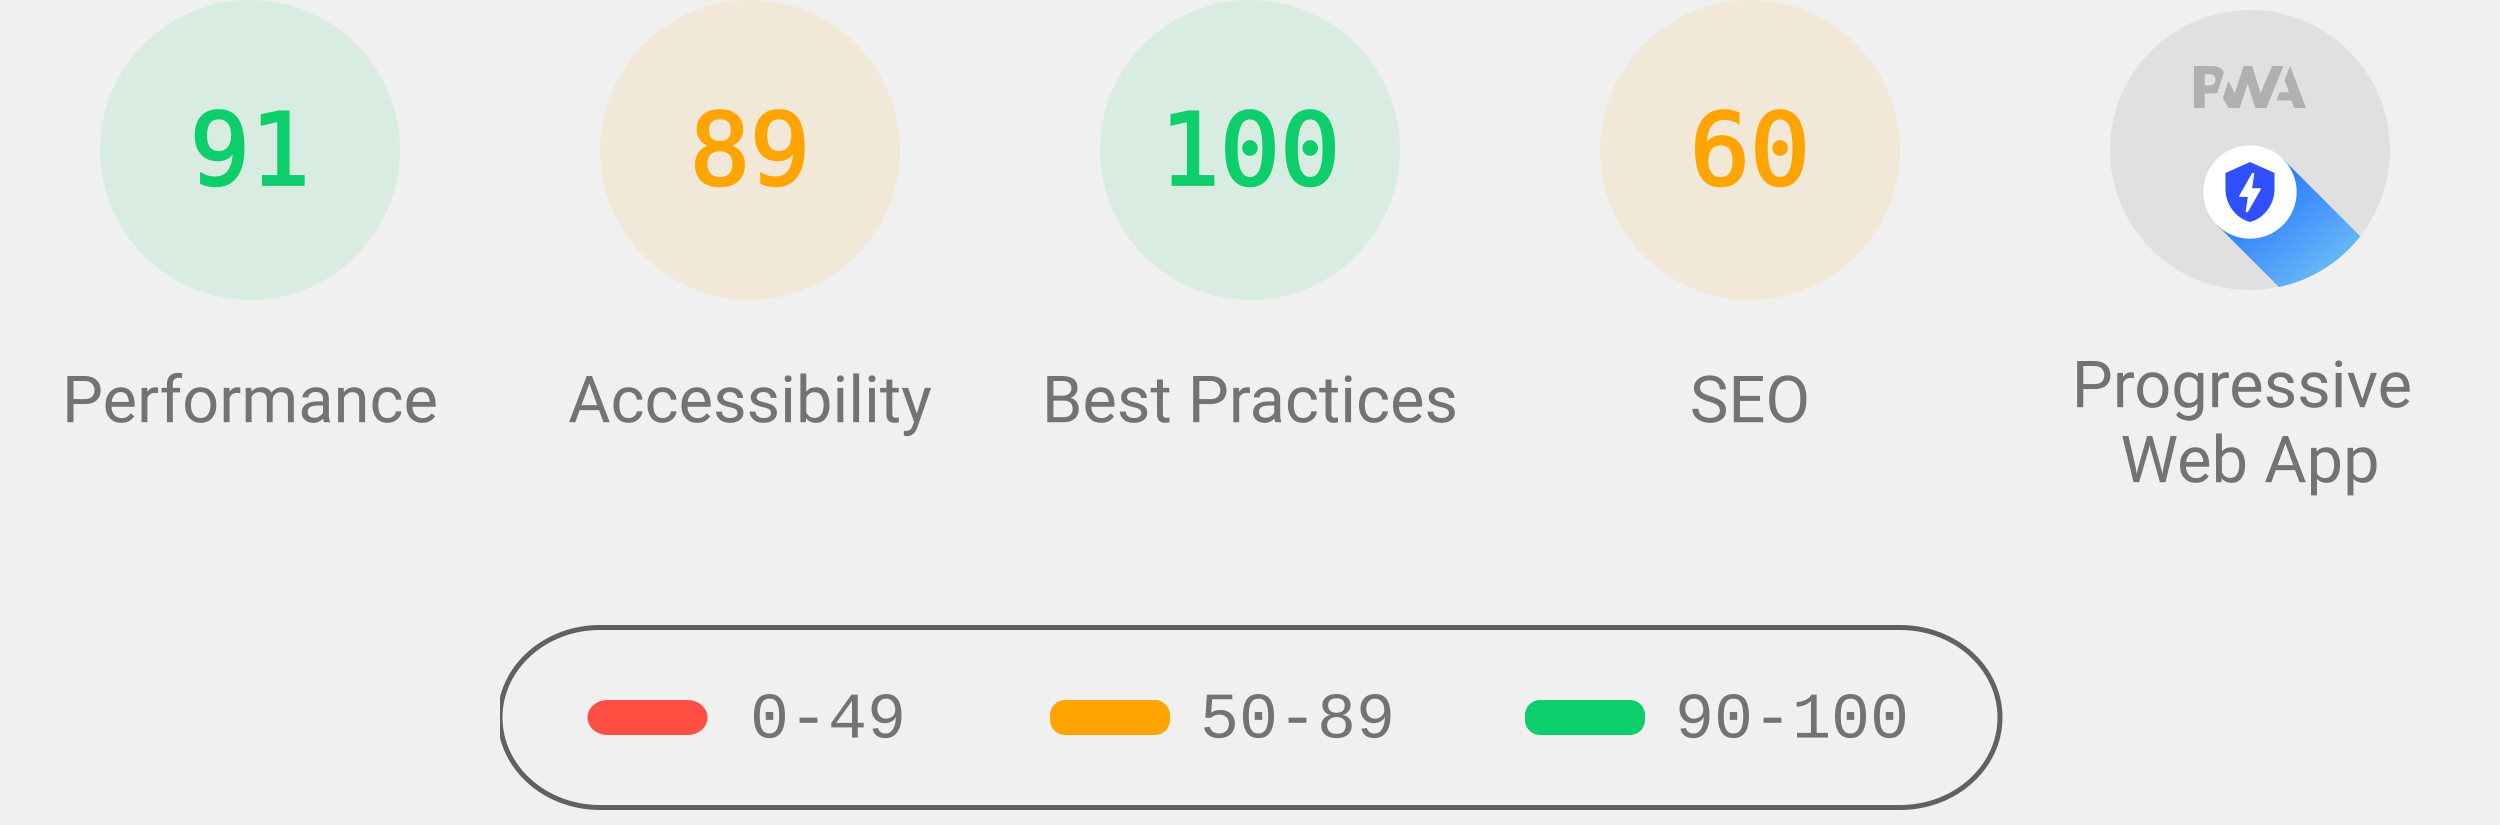
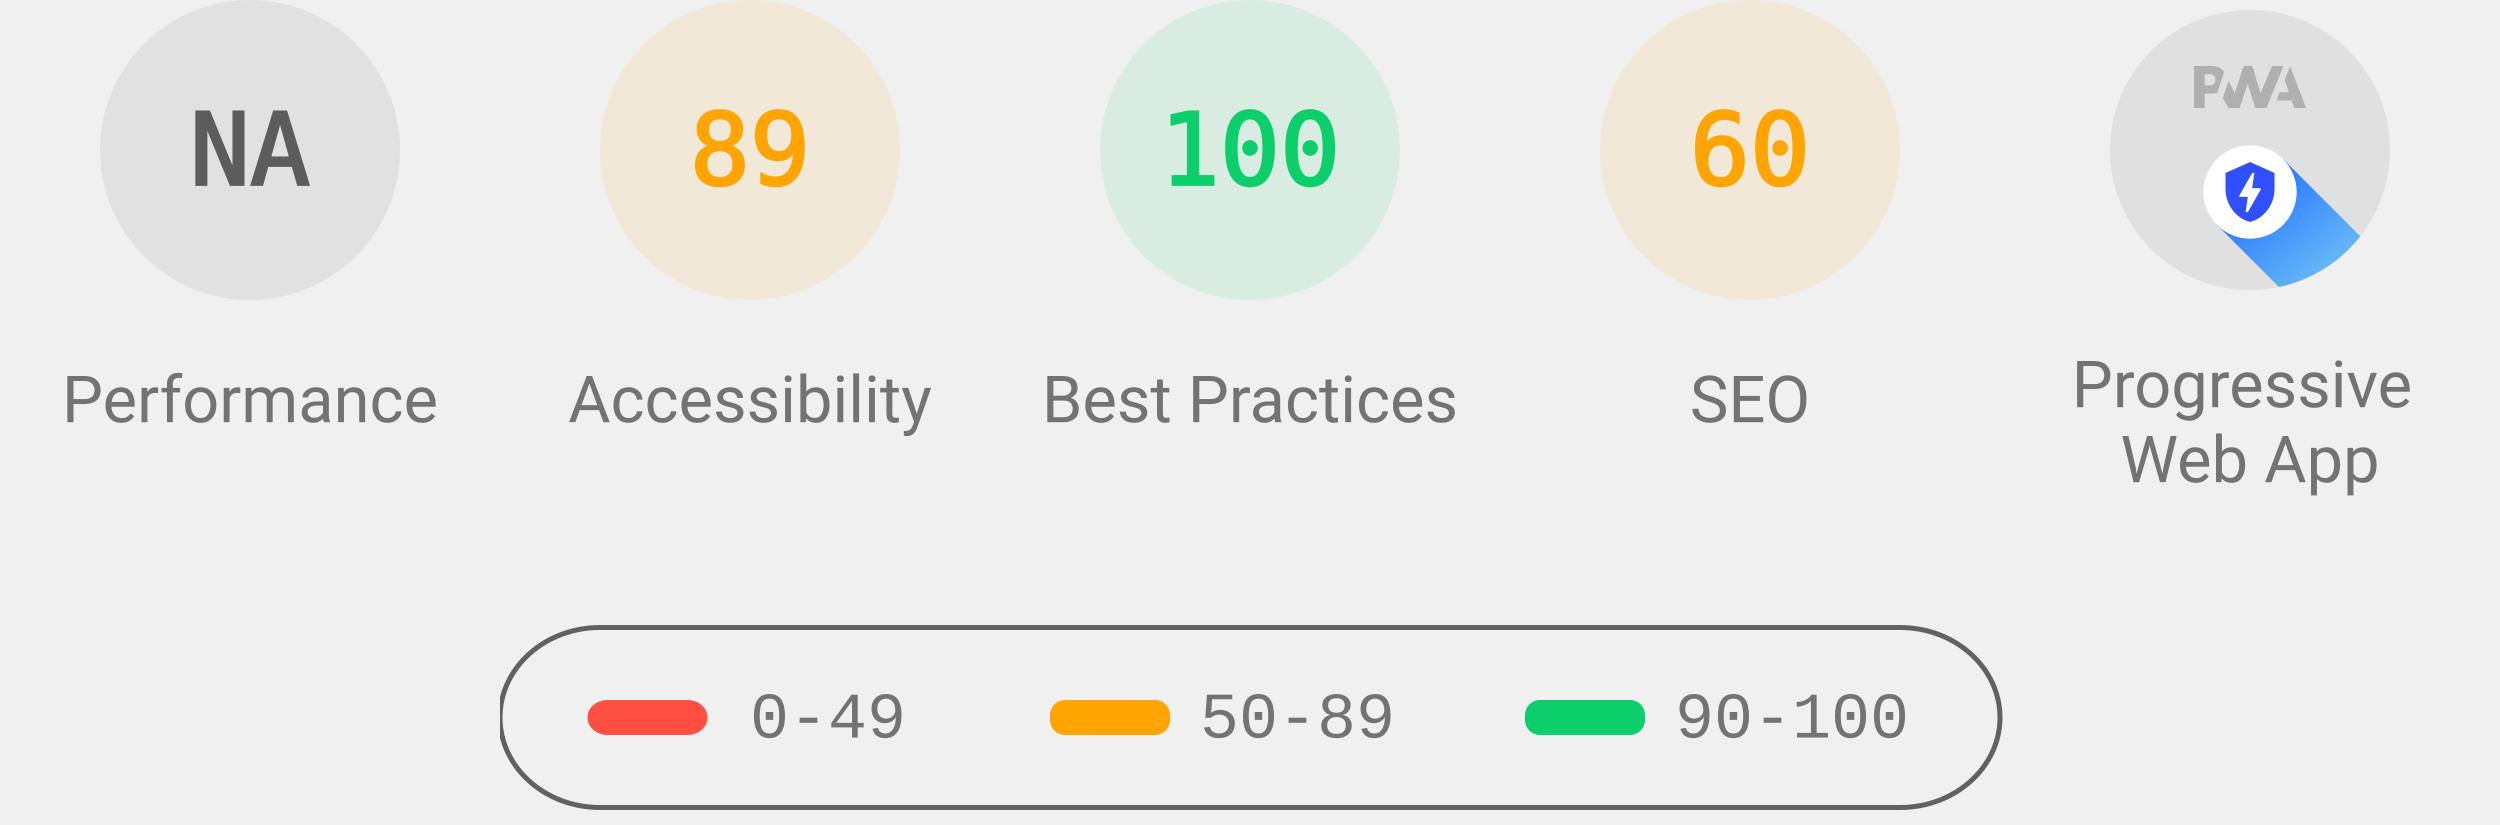
<svg xmlns="http://www.w3.org/2000/svg" class="theme--agnostic" fill="none" width="1000" height="330">
  <style>
			.gauge-base {
				opacity: 0.1
			}

			.gauge-arc {
				fill: none;
				animation-delay: 250ms;
				stroke-linecap: round;
				transform: rotate(-90deg);
				transform-origin: 100px 60px;
				animation: load-gauge 1s ease forwards
			}

			.guage-text {
				font-size: 40px;
				font-family: monospace;
				text-align: center
			}

			.guage-red {
				color: #ff4e42;
				fill: #ff4e42;
				stroke: #ff4e42
			}
			.guage-orange {
				color: #ffa400;
				fill: #ffa400;
				stroke: #ffa400
			}
			.guage-green {
				color: #0cce6b;
				fill: #0cce6b;
				stroke: #0cce6b
			}
			.theme--agnostic .guage-undefined {
				color: #5c5c5c;
				fill: #5c5c5c;
				stroke: #5c5c5c
			}
			.theme--light .guage-undefined {
				color: #1e1e1e;
				fill: #1e1e1e;
				stroke: #1e1e1e
			}
			.theme--dark .guage-undefined {
				color: #f5f5f5;
				fill: #f5f5f5;
				stroke: #f5f5f5
			}

			.guage-title {
				stroke: none;
				font-size: 26px;
				line-height: 26px;
				font-family: Roboto, Halvetica, Arial, sans-serif
			}
			.metric.guage-title {
				font-family: 'Courier New', Courier, monospace
			}
			.theme--agnostic .guage-title {
				color: #737373;
				fill: #737373
			}
			.theme--light .guage-title {
				color: #212121;
				fill: #212121
			}
			.theme--dark .guage-title {
				color: #f5f5f5;
				fill: #f5f5f5
			}

			@keyframes load-gauge {
				from {
					stroke-dasharray: 0 352.858
				}
			}
			.lh-gauge--pwa__disc {
				fill: #e0e0e0
			}
			.lh-gauge--pwa__logo {
				position: relative;
				fill: #b0b0b0
			}
			.lh-gauge--pwa__invisible {
				display: none
			}
			.lh-gauge--pwa__visible {
				display: inline
			}
			.guage-invisible {
				display: none
			}
			.lh-gauge--pwa__logo--primary-color {
				fill: #304ffe
			}
			.theme--agnostic .lh-gauge--pwa__logo--secondary-color {
				fill: #787878
			}
			.theme--light .lh-gauge--pwa__logo--secondary-color {
				fill: #3d3d3d
			}
			.theme--dark .lh-gauge--pwa__logo--secondary-color {
				fill: #d8b6b6
			}
			.theme--light #svg_2 {
				stroke: #00000022
			}
			.theme--agnostic #svg_2 {
				stroke: #616161
			}
			.theme--light #svg_2 {
				stroke: #00000022
			}
			.theme--dark #svg_2 {
				stroke: #f5f5f566
			}
		</style>
-   <svg class="guage-div guage-perf guage-green" viewBox="0 0 200 200" width="200" height="200" x="0" y="0">
-     <circle class="gauge-base" r="56" cx="100" cy="60" stroke-width="8" />
-     <circle class="gauge-arc guage-arc-1" r="56" cx="100" cy="60" stroke-width="8" style="stroke-dasharray: 320.191, 351.858;" />
-     <text class="guage-text" x="100px" y="60px" alignment-baseline="central" dominant-baseline="central" text-anchor="middle">91</text>
+   <svg class="guage-div guage-perf guage-undefined" viewBox="0 0 200 200" width="200" height="200" x="0" y="0">
+     <circle class="gauge-base" r="56" cx="100" cy="60" stroke-width="8" />
+     <circle class="gauge-arc guage-arc-1" r="56" cx="100" cy="60" stroke-width="8" style="stroke-dasharray: 351.858, 351.858;" />
+     <text class="guage-text" x="100px" y="60px" alignment-baseline="central" dominant-baseline="central" text-anchor="middle">NA</text>
    <text class="guage-title" x="100px" y="160px" alignment-baseline="central" dominant-baseline="central" text-anchor="middle">Performance</text>
  </svg>,<svg class="guage-div guage-perf guage-orange" viewBox="0 0 200 200" width="200" height="200" x="200" y="0">
    <circle class="gauge-base" r="56" cx="100" cy="60" stroke-width="8" />
    <circle class="gauge-arc guage-arc-1" r="56" cx="100" cy="60" stroke-width="8" style="stroke-dasharray: 313.154, 351.858;" />
    <text class="guage-text" x="100px" y="60px" alignment-baseline="central" dominant-baseline="central" text-anchor="middle">89</text>
    <text class="guage-title" x="100px" y="160px" alignment-baseline="central" dominant-baseline="central" text-anchor="middle">Accessibility</text>
  </svg>,<svg class="guage-div guage-perf guage-green" viewBox="0 0 200 200" width="200" height="200" x="400" y="0">
    <circle class="gauge-base" r="56" cx="100" cy="60" stroke-width="8" />
    <circle class="gauge-arc guage-arc-1" r="56" cx="100" cy="60" stroke-width="8" style="stroke-dasharray: 351.858, 351.858;" />
    <text class="guage-text" x="100px" y="60px" alignment-baseline="central" dominant-baseline="central" text-anchor="middle">100</text>
    <text class="guage-title" x="100px" y="160px" alignment-baseline="central" dominant-baseline="central" text-anchor="middle">Best Practices</text>
  </svg>,<svg class="guage-div guage-perf guage-orange" viewBox="0 0 200 200" width="200" height="200" x="600" y="0">
    <circle class="gauge-base" r="56" cx="100" cy="60" stroke-width="8" />
    <circle class="gauge-arc guage-arc-1" r="56" cx="100" cy="60" stroke-width="8" style="stroke-dasharray: 211.115, 351.858;" />
    <text class="guage-text" x="100px" y="60px" alignment-baseline="central" dominant-baseline="central" text-anchor="middle">60</text>
    <text class="guage-title" x="100px" y="160px" alignment-baseline="central" dominant-baseline="central" text-anchor="middle">SEO</text>
  </svg>,<svg class="guage-div guage-pwa" viewBox="0 0 200 200" width="200" height="200" x="800" y="0">
    <svg viewBox="0 0 60 60" width="112" height="112" x="44" y="4">
      <defs>
        <linearGradient id="lh-gauge--pwa__check-circle__gradient-0" x1="50%" y1="0%" x2="50%" y2="100%">
          <stop stop-color="#00C852" offset="0%" />
          <stop stop-color="#009688" offset="100%" />
        </linearGradient>
        <linearGradient id="lh-gauge--pwa__installable__shadow-gradient-0" x1="76.056%" x2="24.111%" y1="82.995%" y2="24.735%">
          <stop stop-color="#A5D6A7" offset="0%" />
          <stop stop-color="#80CBC4" offset="100%" />
        </linearGradient>
        <linearGradient id="lh-gauge--pwa__fast-reliable__shadow-gradient-0" x1="76.056%" y1="82.995%" x2="25.678%" y2="26.493%">
          <stop stop-color="#64B5F6" offset="0%" />
          <stop stop-color="#2979FF" offset="100%" />
        </linearGradient>
        <g id="lh-gauge--pwa__fast-reliable-badge-0">
          <circle fill="#FFFFFF" cx="10" cy="10" r="10" />
          <path fill="#304FFE" d="M10 3.58l5.25 2.34v3.5c0 3.23-2.24 6.26-5.25 7-3.01-.74-5.25-3.77-5.25-7v-3.5L10 3.58zm-.47 10.74l2.76-4.83.03-.07c.04-.08 0-.24-.22-.24h-1.64l.47-3.26h-.47l-2.7 4.77c-.02.01.05-.1-.04.05-.09.16-.1.31.18.31h1.63l-.47 3.27h.47z" />
        </g>
        <g id="lh-gauge--pwa__installable-badge-0">
          <circle fill="#FFFFFF" cx="10" cy="10" r="10" />
          <path fill="#009688" d="M10 4.167A5.835 5.835 0 0 0 4.167 10 5.835 5.835 0 0 0 10 15.833 5.835 5.835 0 0 0 15.833 10 5.835 5.835 0 0 0 10 4.167zm2.917 6.416h-2.334v2.334H9.417v-2.334H7.083V9.417h2.334V7.083h1.166v2.334h2.334v1.166z" />
        </g>
      </defs>
      <g stroke="none" fill-rule="nonzero">
        <circle class="lh-gauge--pwa__disc" cx="30" cy="30" r="30" />
        <g class="lh-gauge--pwa__logo">
          <path d="M35.66 19.39l.7-1.75h2L37.4 15 38.6 12l3.4 9h-2.51l-.58-1.61z" />
          <path d="M33.52 21l3.65-9h-2.42l-2.5 5.82L30.5 12h-1.86l-1.9 5.82-1.35-2.65-1.21 3.72L25.4 21h2.38l1.72-5.2 1.64 5.2z" />
          <path fill-rule="nonzero" d="M20.3 17.91h1.48c.45 0 .85-.05 1.2-.15l.39-1.18 1.07-3.3a2.64 2.64 0 0 0-.28-.37c-.55-.6-1.36-.91-2.42-.91H18v9h2.3V17.9zm1.96-3.84c.22.22.33.5.33.87 0 .36-.1.65-.29.87-.2.23-.59.35-1.15.35h-.86v-2.41h.87c.52 0 .89.1 1.1.32z" />
        </g>
        <rect class="lh-gauge--pwa__component lh-gauge--pwa__na-line lh-gauge--pwa__invisible" fill="#FFFFFF" x="20" y="32" width="20" height="4" rx="2" />
        <g class="lh-gauge--pwa__component lh-gauge--pwa__fast-reliable-badge lh-gauge--pwa__visible" transform="translate(20, 29)">
          <path fill="url(#lh-gauge--pwa__fast-reliable__shadow-gradient-0)" d="M33.63 19.49A30 30 0 0 1 16.2 30.36L3 17.14 17.14 3l16.49 16.49z" />
          <use href="#lh-gauge--pwa__fast-reliable-badge-0" />
        </g>
        <g class="lh-gauge--pwa__component lh-gauge--pwa__installable-badge lh-gauge--pwa__invisible" transform="translate(20, 29)">
          <path fill="url(#lh-gauge--pwa__installable__shadow-gradient-0)" d="M33.629 19.487c-4.272 5.453-10.391 9.39-17.415 10.869L3 17.142 17.142 3 33.63 19.487z" />
          <use href="#lh-gauge--pwa__installable-badge-0" />
        </g>
        <g class="lh-gauge--pwa__component lh-gauge--pwa__fast-reliable-installable-badges lh-gauge--pwa__invisible">
          <g transform="translate(8, 29)">
            <path fill="url(#lh-gauge--pwa__fast-reliable__shadow-gradient-0)" d="M16.321 30.463L3 17.143 17.142 3l22.365 22.365A29.864 29.864 0 0 1 22 31c-1.942 0-3.84-.184-5.679-.537z" />
            <use href="#lh-gauge--pwa__fast-reliable-badge-0" />
          </g>
          <g transform="translate(32, 29)">
            <path fill="url(#lh-gauge--pwa__installable__shadow-gradient-0)" d="M25.982 11.84a30.107 30.107 0 0 1-13.08 15.203L3 17.143 17.142 3l8.84 8.84z" />
            <use href="#lh-gauge--pwa__installable-badge-0" />
          </g>
        </g>
        <g class="lh-gauge--pwa__component lh-gauge--pwa__check-circle lh-gauge--pwa__invisible" transform="translate(18, 28)">
          <circle fill="#FFFFFF" cx="12" cy="12" r="12" />
          <path fill="url(#lh-gauge--pwa__check-circle__gradient-0)" d="M12 2a10 10 0 1 0 0 20 10 10 0 0 0 0-20zm-2 15l-5-5 1.41-1.41L10 14.17l7.59-7.59L19 8l-9 9z" />
        </g>
      </g>
    </svg>
    <text class="guage-title" y="160px" alignment-baseline="central" dominant-baseline="central" text-anchor="middle">
      <tspan x="100px" dy="-6px">Progressive</tspan>
      <tspan x="100px" dy="30px">Web App</tspan>
    </text>
  </svg>
  <svg width="604" height="76" x="200" y="250">
    <g>
      <rect fill="none" id="canvas_background" height="80" width="604" y="-1" x="-1" />
      <g display="none" overflow="visible" y="0" x="0" height="100%" width="100%" id="canvasGrid">
        <rect fill="url(#gridpattern)" stroke-width="0" y="0" x="0" height="100%" width="100%" />
      </g>
    </g>
    <g>
      <rect fill-opacity="0" stroke-width="2" rx="40" id="svg_2" height="72" width="600" y="1" x="0" fill="#000000" />
      <rect stroke="#000" rx="8" id="svg_3" height="14" width="48" y="30" x="35" stroke-opacity="null" stroke-width="0" fill="#ff4e42" />
      <rect stroke="#000" rx="6" id="svg_4" height="14" width="48" y="30" x="220" stroke-opacity="null" stroke-width="0" fill="#ffa400" />
      <rect stroke="#000" rx="6" id="svg_5" height="14" width="48" y="30" x="410" stroke-opacity="null" stroke-width="0" fill="#0cce6b" />
      <text class="metric guage-title" xml:space="preserve" text-anchor="start" font-size="26" id="svg_6" y="45" x="100" stroke-opacity="null" stroke-width="0" stroke="#000">0-49</text>
      <text class="metric guage-title" xml:space="preserve" text-anchor="start" font-size="26" id="svg_7" y="45" x="280" stroke-opacity="null" stroke-width="0" stroke="#000">50-89</text>
      <text class="metric guage-title" xml:space="preserve" text-anchor="start" font-size="26" id="svg_8" y="45" x="470" stroke-opacity="null" stroke-width="0" stroke="#000">90-100</text>
    </g>
  </svg>
</svg>
